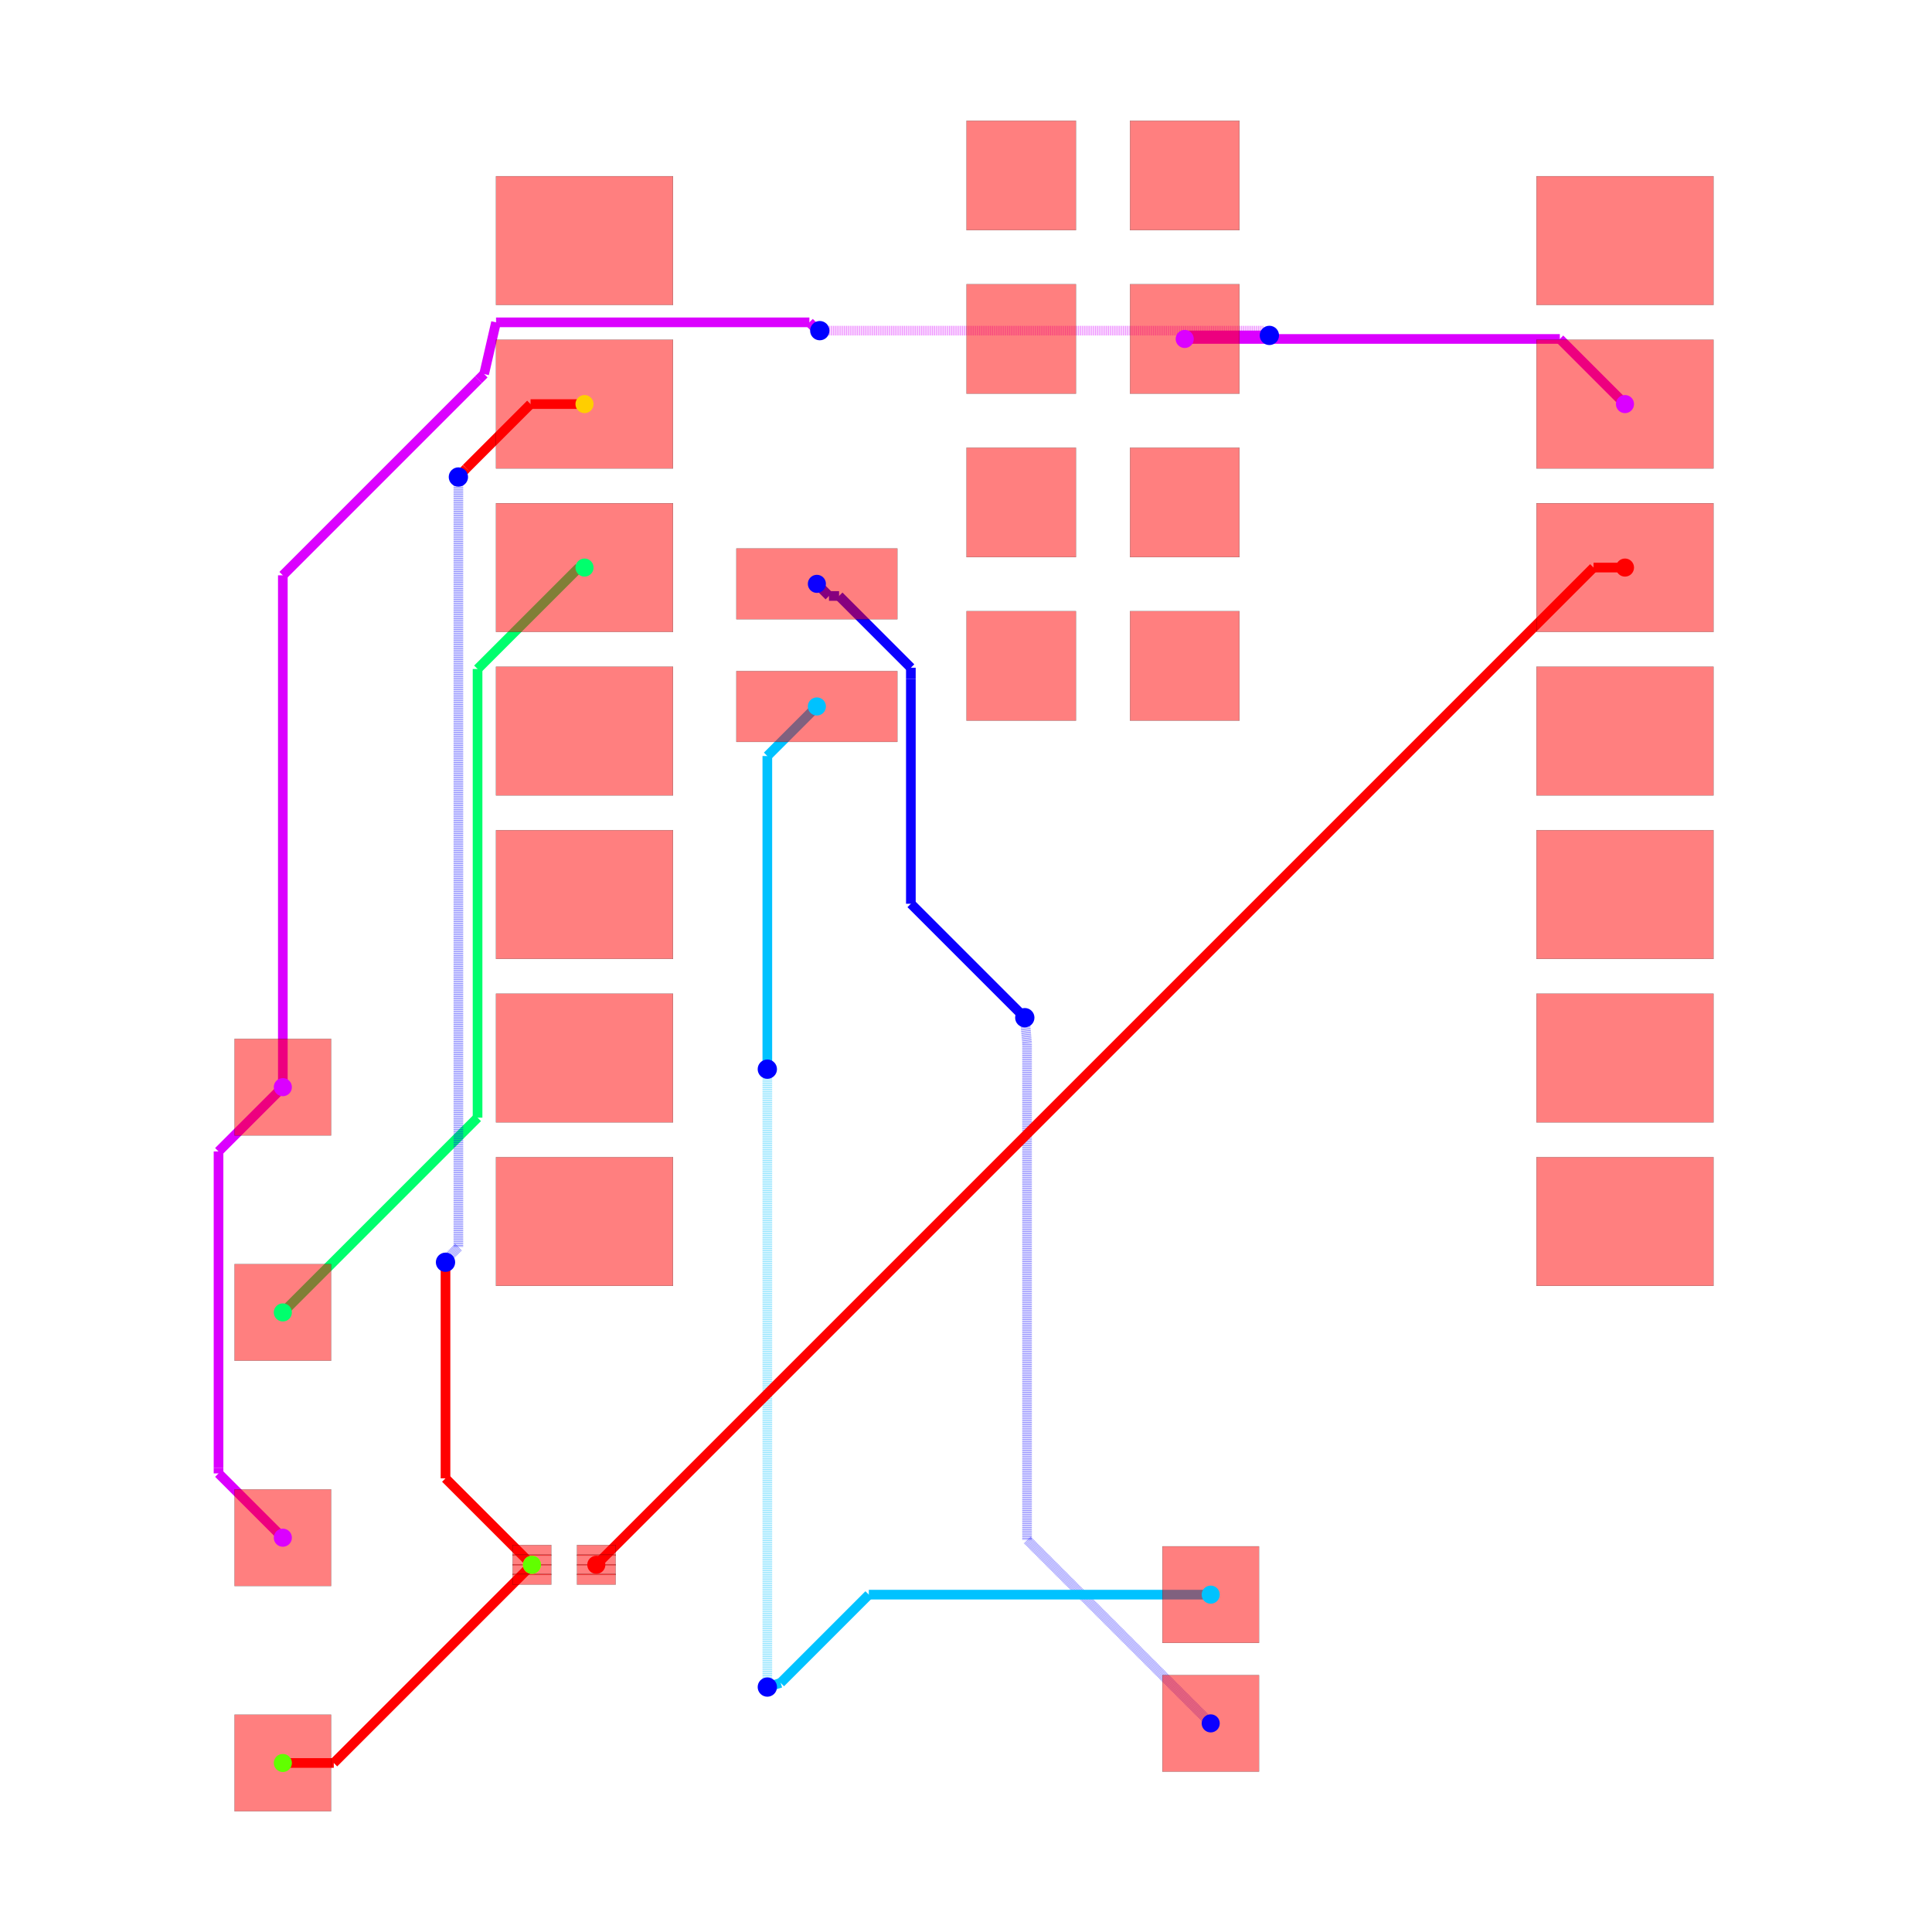
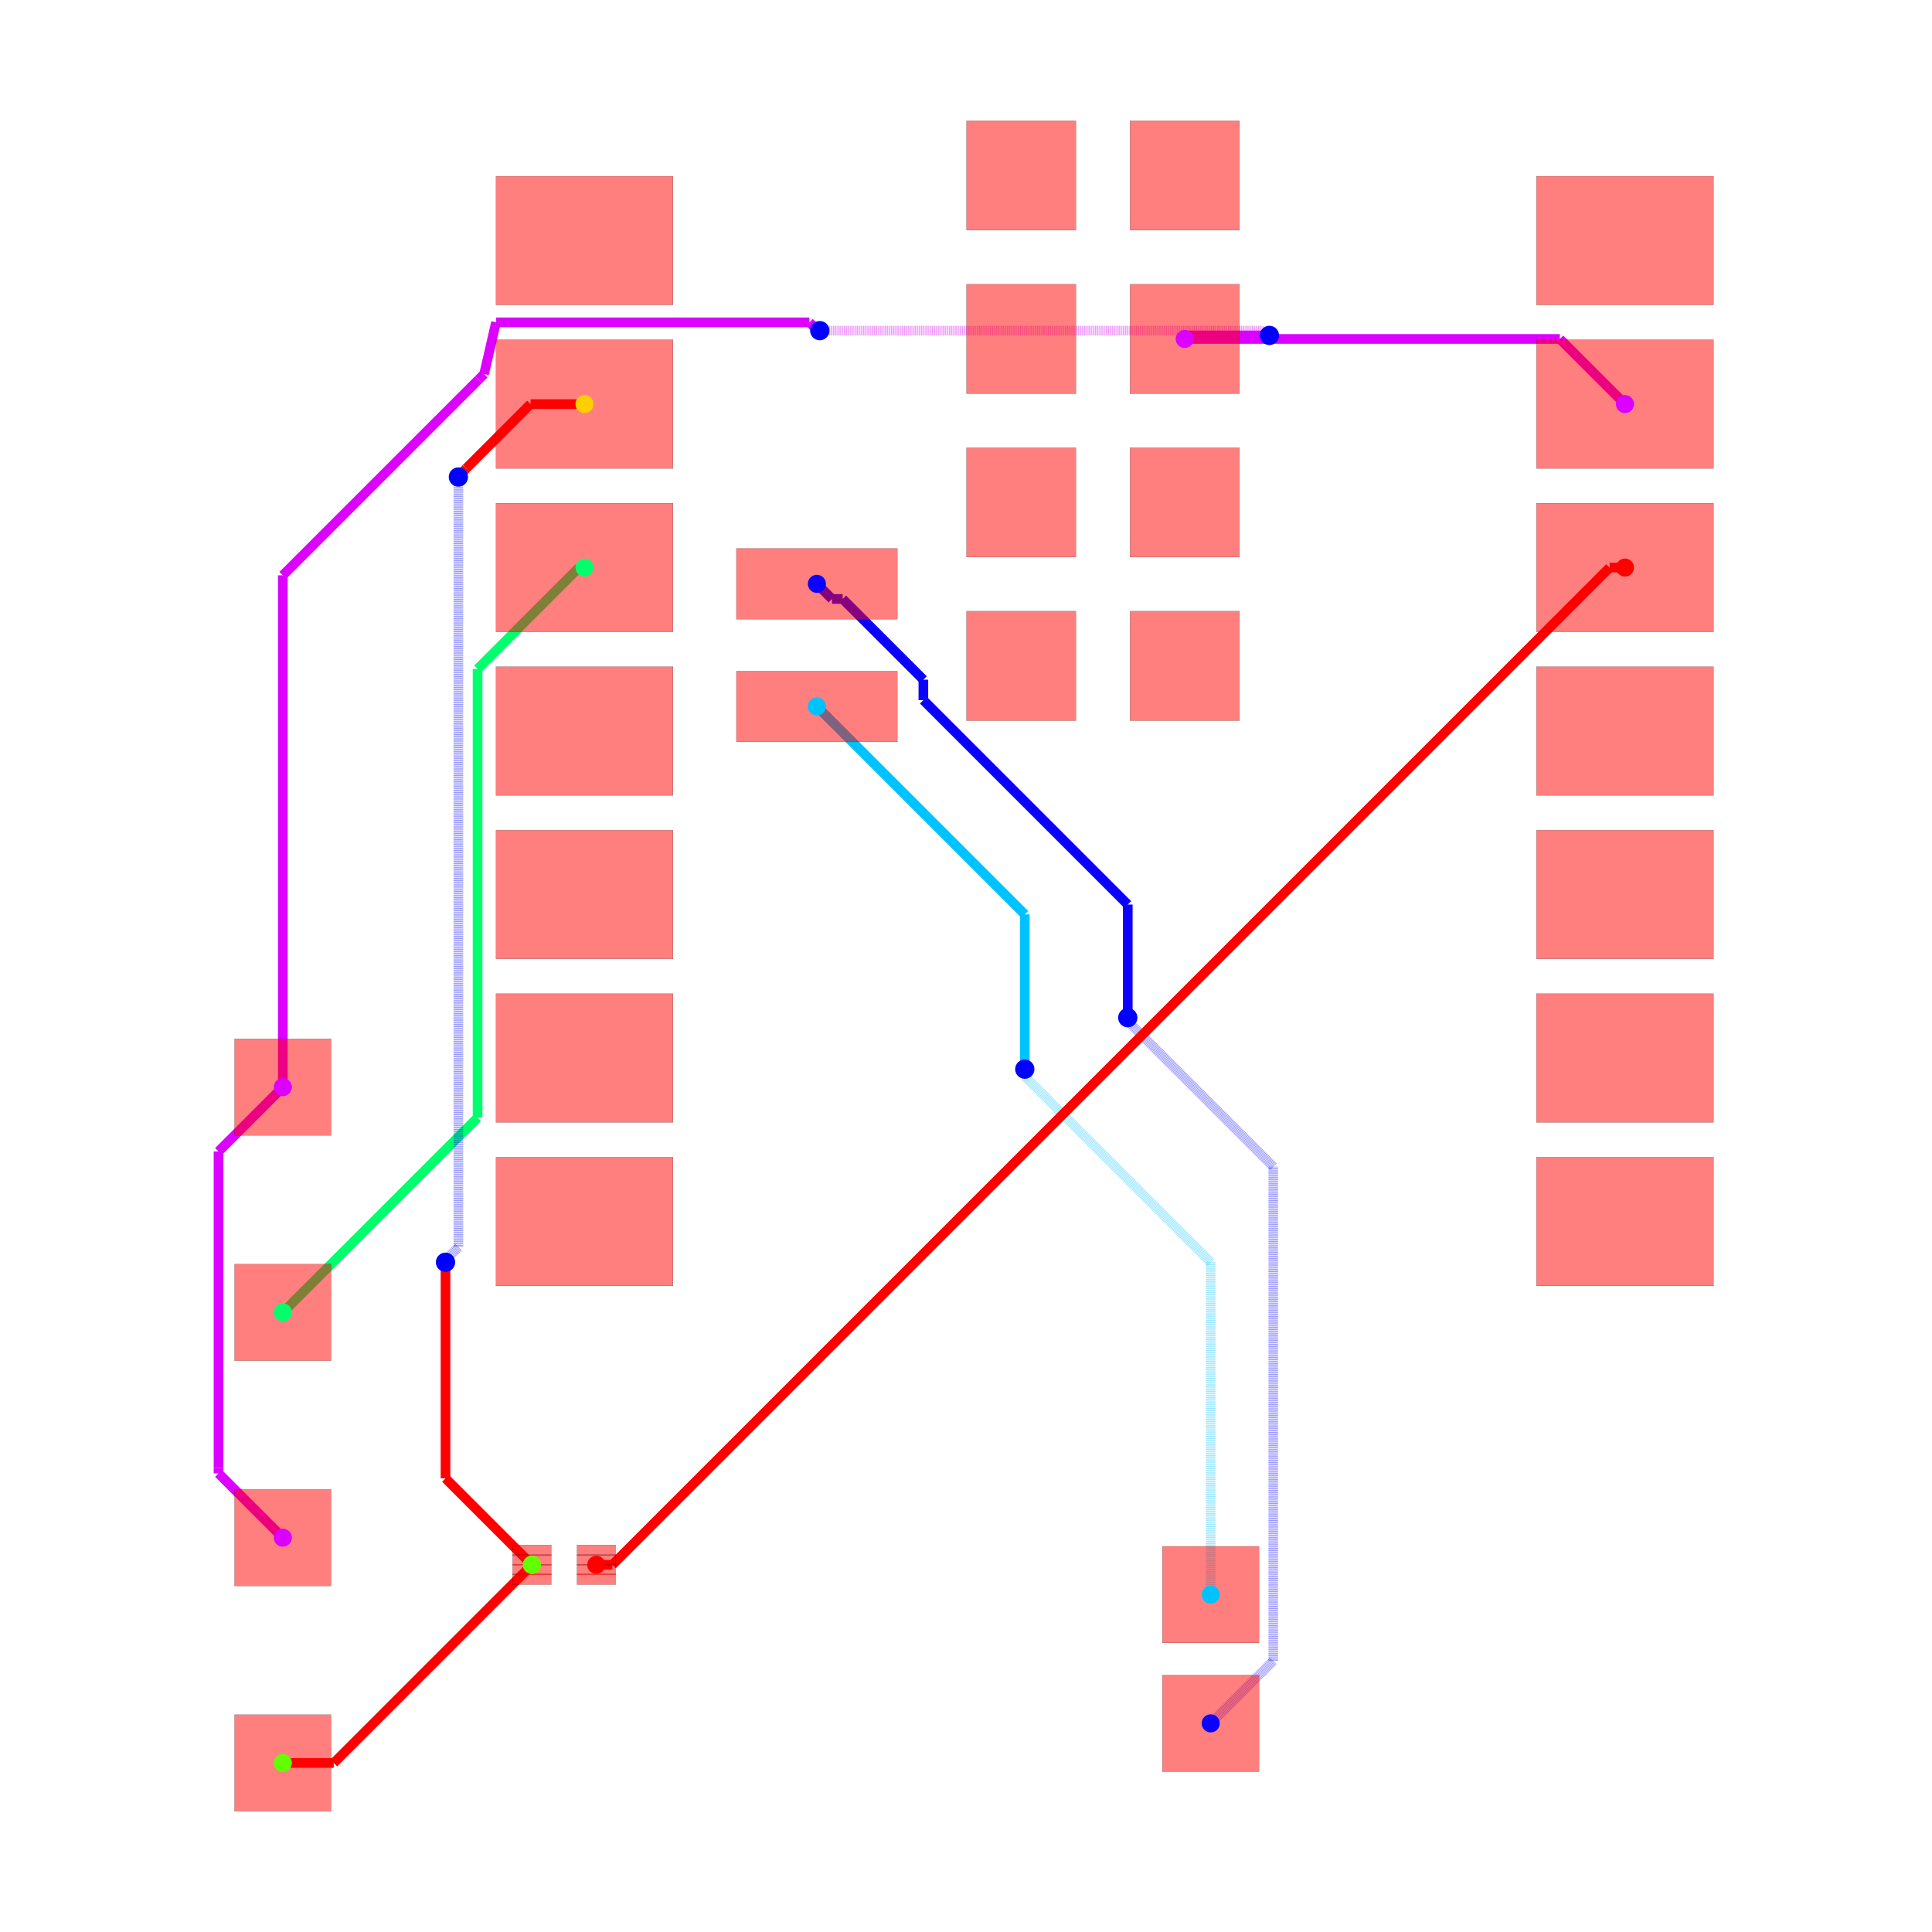
<svg xmlns="http://www.w3.org/2000/svg" width="640" height="640" viewBox="0 0 640 640">
  <rect width="100%" height="100%" fill="white" />
  <g>
    <polyline data-points="3.2847720000000002,10.545 9.112772000000001,10.545" data-type="line" data-label="" points="392.453,112.28 516.715,112.28" fill="none" stroke="hsl(291.429, 100%, 50%)" stroke-width="3.198" />
  </g>
  <g>
    <polyline data-points="9.112772000000001,10.545 10.124772,9.533000000000001" data-type="line" data-label="" points="516.715,112.28 538.293,133.858" fill="none" stroke="hsl(291.429, 100%, 50%)" stroke-width="3.198" />
  </g>
  <g>
    <polyline data-points="-10.727385294299685,-1.079453643315949 -11.726441150295528,-2.0785094993117923" data-type="line" data-label="" points="93.692,360.132 72.39,381.434" fill="none" stroke="hsl(291.429, 100%, 50%)" stroke-width="3.198" />
  </g>
  <g>
    <polyline data-points="-11.726441150295528,-2.0785094993117923 -11.726441150295528,-6.993589819325838" data-type="line" data-label="" points="72.39,381.434 72.39,486.231" fill="none" stroke="hsl(291.429, 100%, 50%)" stroke-width="3.198" />
  </g>
  <g>
    <polyline data-points="-11.726441150295528,-6.993589819325838 -11.726441150295528,-7.080397787320106" data-type="line" data-label="" points="72.39,486.231 72.39,488.082" fill="none" stroke="hsl(291.429, 100%, 50%)" stroke-width="3.198" />
  </g>
  <g>
    <polyline data-points="-11.726441150295528,-7.080397787320106 -10.727385294299685,-8.079453643315949" data-type="line" data-label="" points="72.39,488.082 93.692,509.383" fill="none" stroke="hsl(291.429, 100%, 50%)" stroke-width="3.198" />
  </g>
  <g>
    <polyline data-points="-10.727385294299685,-1.079453643315949 -10.727385294299685,6.872614705700314" data-type="line" data-label="" points="93.692,360.132 93.692,190.581" fill="none" stroke="hsl(291.429, 100%, 50%)" stroke-width="3.198" />
  </g>
  <g>
    <polyline data-points="-10.727385294299685,6.872614705700314 -7.688397638391501,9.911602361608498" data-type="line" data-label="" points="93.692,190.581 158.488,125.785" fill="none" stroke="hsl(291.429, 100%, 50%)" stroke-width="3.198" />
  </g>
  <g>
    <polyline data-points="-7.688397638391501,9.911602361608498 -7.599999999999999,10" data-type="line" data-label="" points="158.488,125.785 160.372,123.9" fill="none" stroke="hsl(291.429, 100%, 50%)" stroke-width="3.198" />
  </g>
  <g>
    <polyline data-points="-7.599999999999999,10 -7.599999999999999,10" data-type="line" data-label="" points="160.372,123.9 160.372,123.9" fill="none" stroke="hsl(291.429, 100%, 50%)" stroke-width="3.198" />
  </g>
  <g>
    <polyline data-points="-7.599999999999999,10 -7.415227999999999,10.803" data-type="line" data-label="" points="160.372,123.9 164.312,106.779" fill="none" stroke="hsl(291.429, 100%, 50%)" stroke-width="3.198" />
  </g>
  <g>
    <polyline data-points="-7.415227999999999,10.803 -7.412399965417933,10.803" data-type="line" data-label="" points="164.312,106.779 164.372,106.779" fill="none" stroke="hsl(291.429, 100%, 50%)" stroke-width="3.198" />
  </g>
  <g>
    <polyline data-points="-7.412399965417933,10.803 -7.366177732710754,10.803" data-type="line" data-label="" points="164.372,106.779 165.358,106.779" fill="none" stroke="hsl(291.429, 100%, 50%)" stroke-width="3.198" />
  </g>
  <g>
    <polyline data-points="-7.366177732710754,10.803 -2.546525891172993,10.803" data-type="line" data-label="" points="165.358,106.779 268.12,106.779" fill="none" stroke="hsl(291.429, 100%, 50%)" stroke-width="3.198" />
  </g>
  <g>
    <polyline data-points="-2.546525891172993,10.803 -2.420053812716028,10.676527921543036" data-type="line" data-label="" points="268.12,106.779 270.817,109.476" fill="none" stroke="hsl(291.429, 100%, 50%)" stroke-width="3.198" />
  </g>
  <g>
    <polyline data-points="-2.420053812716028,10.676527921543036 -2.3852279999999997,10.674" data-type="line" data-label="" points="270.817,109.476 271.56,109.53" fill="none" stroke="hsl(291.429, 100%, 50%)" stroke-width="3.198" />
  </g>
  <g>
    <polyline data-points="-2.3852279999999997,10.674 4.5075919653999135,10.674" data-type="line" data-label="" points="271.56,109.53 418.526,109.53" fill="none" stroke="rgba(217,0,255,0.5)" stroke-width="3.198" stroke-dasharray="0.2 0.2" />
  </g>
  <g>
    <polyline data-points="4.5075919653999135,10.674 4.5815919653999115,10.600000000000001" data-type="line" data-label="" points="418.526,109.53 420.103,111.108" fill="none" stroke="rgba(217,0,255,0.5)" stroke-width="3.198" stroke-dasharray="0.2 0.2" />
  </g>
  <g>
    <polyline data-points="4.5815919653999115,10.600000000000001 4.6000000000000005,10.600000000000001" data-type="line" data-label="" points="420.103,111.108 420.496,111.108" fill="none" stroke="rgba(217,0,255,0.5)" stroke-width="3.198" stroke-dasharray="0.2 0.2" />
  </g>
  <g>
    <polyline data-points="4.6000000000000005,10.600000000000001 3.3397720000000017,10.600000000000001" data-type="line" data-label="" points="420.496,111.108 393.626,111.108" fill="none" stroke="hsl(291.429, 100%, 50%)" stroke-width="3.198" />
  </g>
  <g>
    <polyline data-points="3.3397720000000017,10.600000000000001 3.2847720000000002,10.545" data-type="line" data-label="" points="393.626,111.108 392.453,112.28" fill="none" stroke="hsl(291.429, 100%, 50%)" stroke-width="3.198" />
  </g>
  <g>
-     <polyline data-points="3.6885631738662035,-10.96420520580684 0.8350050327567087,-8.110647064697345" data-type="line" data-label="" points="401.063,570.891 340.22,510.048" fill="none" stroke="rgba(8,0,255,0.5)" stroke-width="3.198" stroke-dasharray="0.2 0.2" />
-   </g>
-   <g>
-     <polyline data-points="0.8350050327567087,-8.110647064697345 0.8350050327567086,-0.396483340332634" data-type="line" data-label="" points="340.22,510.048 340.22,345.57" fill="none" stroke="rgba(8,0,255,0.5)" stroke-width="3.198" stroke-dasharray="0.2 0.2" />
-   </g>
-   <g>
-     <polyline data-points="0.8350050327567086,-0.396483340332634 0.8,4.440892098500626e-16" data-type="line" data-label="" points="340.22,345.57 339.474,337.116" fill="none" stroke="rgba(8,0,255,0.5)" stroke-width="3.198" stroke-dasharray="0.2 0.2" />
-   </g>
-   <g>
-     <polyline data-points="0.8,4.440892098500626e-16 -0.9699806504880939,1.7699806504880944" data-type="line" data-label="" points="339.474,337.116 301.735,299.378" fill="none" stroke="hsl(242.857, 100%, 50%)" stroke-width="3.198" />
-   </g>
-   <g>
-     <polyline data-points="-0.9699806504880939,1.7699806504880944 -0.9699806504880939,5.265562460925846" data-type="line" data-label="" points="301.735,299.378 301.735,224.846" fill="none" stroke="hsl(242.857, 100%, 50%)" stroke-width="3.198" />
-   </g>
-   <g>
-     <polyline data-points="-0.9699806504880939,5.265562460925846 -0.9699806504880939,5.436415262343685" data-type="line" data-label="" points="301.735,224.846 301.735,221.203" fill="none" stroke="hsl(242.857, 100%, 50%)" stroke-width="3.198" />
-   </g>
-   <g>
-     <polyline data-points="-0.9699806504880939,5.436415262343685 -2.0853992947832394,6.55183390663883" data-type="line" data-label="" points="301.735,221.203 277.952,197.421" fill="none" stroke="hsl(242.857, 100%, 50%)" stroke-width="3.198" />
-   </g>
-   <g>
-     <polyline data-points="-2.0853992947832394,6.55183390663883 -2.2420619066388294,6.55183390663883" data-type="line" data-label="" points="277.952,197.421 274.612,197.421" fill="none" stroke="hsl(242.857, 100%, 50%)" stroke-width="3.198" />
-   </g>
-   <g>
-     <polyline data-points="-2.2420619066388294,6.55183390663883 -2.4302279999999996,6.74" data-type="line" data-label="" points="274.612,197.421 270.6,193.409" fill="none" stroke="hsl(242.857, 100%, 50%)" stroke-width="3.198" />
-   </g>
-   <g>
-     <polyline data-points="3.6885631738662035,-8.96420520580684 -1.6228740678362734,-8.96420520580684" data-type="line" data-label="" points="401.063,528.248 287.814,528.248" fill="none" stroke="hsl(194.286, 100%, 50%)" stroke-width="3.198" />
-   </g>
-   <g>
-     <polyline data-points="-1.6228740678362734,-8.96420520580684 -2.9935774349583757,-10.334908572928942" data-type="line" data-label="" points="287.814,528.248 258.589,557.473" fill="none" stroke="hsl(194.286, 100%, 50%)" stroke-width="3.198" />
-   </g>
-   <g>
-     <polyline data-points="-2.9935774349583757,-10.334908572928942 -3.2,-10.399999999999999" data-type="line" data-label="" points="258.589,557.473 254.187,558.861" fill="none" stroke="hsl(194.286, 100%, 50%)" stroke-width="3.198" />
-   </g>
-   <g>
-     <polyline data-points="-3.2,-10.399999999999999 -3.2,-0.9011679606810136" data-type="line" data-label="" points="254.187,558.861 254.187,356.331" fill="none" stroke="rgba(0,195,255,0.5)" stroke-width="3.198" stroke-dasharray="0.2 0.2" />
-   </g>
-   <g>
-     <polyline data-points="-3.2,-0.9011679606810136 -3.2,-0.9011679606810136" data-type="line" data-label="" points="254.187,356.331 254.187,356.331" fill="none" stroke="rgba(0,195,255,0.5)" stroke-width="3.198" stroke-dasharray="0.2 0.2" />
-   </g>
-   <g>
-     <polyline data-points="-3.2,-0.9011679606810136 -3.2,-0.8000000000000003" data-type="line" data-label="" points="254.187,356.331 254.187,354.174" fill="none" stroke="rgba(0,195,255,0.5)" stroke-width="3.198" stroke-dasharray="0.2 0.2" />
-   </g>
-   <g>
-     <polyline data-points="-3.2,-0.8000000000000003 -3.2,4.065227999999999" data-type="line" data-label="" points="254.187,354.174 254.187,250.439" fill="none" stroke="hsl(194.286, 100%, 50%)" stroke-width="3.198" />
-   </g>
-   <g>
-     <polyline data-points="-3.2,4.065227999999999 -2.4302279999999996,4.835" data-type="line" data-label="" points="254.187,250.439 270.6,234.026" fill="none" stroke="hsl(194.286, 100%, 50%)" stroke-width="3.198" />
+     <polyline data-points="3.6885631738662035,-10.96420520580684 4.6603225523118885,-9.992445827361156" data-type="line" data-label="" points="401.063,570.891 421.782,550.171" fill="none" stroke="rgba(8,0,255,0.5)" stroke-width="3.198" stroke-dasharray="0.2 0.2" />
+   </g>
+   <g>
+     <polyline data-points="4.6603225523118885,-9.992445827361156 4.6603225523118885,-2.6170137941814344" data-type="line" data-label="" points="421.782,550.171 421.782,392.915" fill="none" stroke="rgba(8,0,255,0.5)" stroke-width="3.198" stroke-dasharray="0.2 0.2" />
+   </g>
+   <g>
+     <polyline data-points="4.6603225523118885,-2.6170137941814344 4.6603225523118885,-2.3141851778539477" data-type="line" data-label="" points="421.782,392.915 421.782,386.459" fill="none" stroke="rgba(8,0,255,0.5)" stroke-width="3.198" stroke-dasharray="0.2 0.2" />
+   </g>
+   <g>
+     <polyline data-points="4.6603225523118885,-2.3141851778539477 2.4000000000000004,-0.05386262554205962" data-type="line" data-label="" points="421.782,386.459 373.588,338.265" fill="none" stroke="rgba(8,0,255,0.5)" stroke-width="3.198" stroke-dasharray="0.2 0.2" />
+   </g>
+   <g>
+     <polyline data-points="2.4000000000000004,-0.05386262554205962 2.4000000000000004,4.440892098500626e-16" data-type="line" data-label="" points="373.588,338.265 373.588,337.116" fill="none" stroke="rgba(8,0,255,0.5)" stroke-width="3.198" stroke-dasharray="0.2 0.2" />
+   </g>
+   <g>
+     <polyline data-points="2.4000000000000004,4.440892098500626e-16 2.4000000000000004,1.7575112274221172" data-type="line" data-label="" points="373.588,337.116 373.588,299.643" fill="none" stroke="hsl(242.857, 100%, 50%)" stroke-width="3.198" />
+   </g>
+   <g>
+     <polyline data-points="2.4000000000000004,1.7575112274221172 -0.7757537141552882,4.933264941577406" data-type="line" data-label="" points="373.588,299.643 305.876,231.931" fill="none" stroke="hsl(242.857, 100%, 50%)" stroke-width="3.198" />
+   </g>
+   <g>
+     <polyline data-points="-0.7757537141552882,4.933264941577406 -0.7757537141552882,5.2509684132046015" data-type="line" data-label="" points="305.876,231.931 305.876,225.157" fill="none" stroke="hsl(242.857, 100%, 50%)" stroke-width="3.198" />
+   </g>
+   <g>
+     <polyline data-points="-0.7757537141552882,5.2509684132046015 -2.0295712707909574,6.504785969840271" data-type="line" data-label="" points="305.876,225.157 279.143,198.424" fill="none" stroke="hsl(242.857, 100%, 50%)" stroke-width="3.198" />
+   </g>
+   <g>
+     <polyline data-points="-2.0295712707909574,6.504785969840271 -2.1950139698402706,6.504785969840271" data-type="line" data-label="" points="279.143,198.424 275.615,198.424" fill="none" stroke="hsl(242.857, 100%, 50%)" stroke-width="3.198" />
+   </g>
+   <g>
+     <polyline data-points="-2.1950139698402706,6.504785969840271 -2.4302279999999996,6.74" data-type="line" data-label="" points="275.615,198.424 270.6,193.409" fill="none" stroke="hsl(242.857, 100%, 50%)" stroke-width="3.198" />
+   </g>
+   <g>
+     <polyline data-points="3.6885631738662035,-8.96420520580684 3.6885631738662035,-3.799417349901182" data-type="line" data-label="" points="401.063,528.248 401.063,418.126" fill="none" stroke="rgba(0,195,255,0.5)" stroke-width="3.198" stroke-dasharray="0.2 0.2" />
+   </g>
+   <g>
+     <polyline data-points="3.6885631738662035,-3.799417349901182 0.8,-0.9108541760349781" data-type="line" data-label="" points="401.063,418.126 339.474,356.537" fill="none" stroke="rgba(0,195,255,0.5)" stroke-width="3.198" stroke-dasharray="0.2 0.2" />
+   </g>
+   <g>
+     <polyline data-points="0.8,-0.9108541760349781 0.8,-0.8" data-type="line" data-label="" points="339.474,356.537 339.474,354.174" fill="none" stroke="rgba(0,195,255,0.5)" stroke-width="3.198" stroke-dasharray="0.2 0.2" />
+   </g>
+   <g>
+     <polyline data-points="0.8,-0.8 0.8,1.6047720000000005" data-type="line" data-label="" points="339.474,354.174 339.474,302.9" fill="none" stroke="hsl(194.286, 100%, 50%)" stroke-width="3.198" />
+   </g>
+   <g>
+     <polyline data-points="0.8,1.6047720000000005 -2.4302279999999996,4.835" data-type="line" data-label="" points="339.474,302.9 270.6,234.026" fill="none" stroke="hsl(194.286, 100%, 50%)" stroke-width="3.198" />
  </g>
  <g>
    <polyline data-points="-10.727385294299685,-4.579453643315949 -7.7019411516170315,-1.5540095006332955" data-type="line" data-label="" points="93.692,434.758 158.199,370.25" fill="none" stroke="hsl(145.714, 100%, 50%)" stroke-width="3.198" />
  </g>
  <g>
    <polyline data-points="-7.7019411516170315,-1.5540095006332955 -7.7019411516170315,5.417267506223029" data-type="line" data-label="" points="158.199,370.25 158.199,221.612" fill="none" stroke="hsl(145.714, 100%, 50%)" stroke-width="3.198" />
  </g>
  <g>
    <polyline data-points="-7.7019411516170315,5.417267506223029 -6.12620865784006,6.993" data-type="line" data-label="" points="158.199,221.612 191.796,188.015" fill="none" stroke="hsl(145.714, 100%, 50%)" stroke-width="3.198" />
  </g>
  <g>
    <polyline data-points="-6.12620865784006,6.993 -6.040227999999999,6.993" data-type="line" data-label="" points="191.796,188.015 193.629,188.015" fill="none" stroke="hsl(145.714, 100%, 50%)" stroke-width="3.198" />
  </g>
  <g>
    <polyline data-points="-10.727385294299685,-11.579453643315949 -9.9359106021855,-11.579453643315949" data-type="line" data-label="" points="93.692,584.009 110.567,584.009" fill="none" stroke="red" stroke-width="3.198" />
  </g>
  <g>
    <polyline data-points="-9.9359106021855,-11.579453643315949 -6.856893060790263,-8.500436101920712" data-type="line" data-label="" points="110.567,584.009 176.217,518.359" fill="none" stroke="red" stroke-width="3.198" />
  </g>
  <g>
    <polyline data-points="-6.040227999999999,9.533000000000001 -6.878497539400442,9.533000000000001" data-type="line" data-label="" points="193.629,133.858 175.756,133.858" fill="none" stroke="red" stroke-width="3.198" />
  </g>
  <g>
    <polyline data-points="-6.878497539400442,9.533000000000001 -7.8766769828863055,8.534820556514138" data-type="line" data-label="" points="175.756,133.858 154.473,155.14" fill="none" stroke="red" stroke-width="3.198" />
  </g>
  <g>
    <polyline data-points="-7.8766769828863055,8.534820556514138 -8,8.399999999999999" data-type="line" data-label="" points="154.473,155.14 151.844,158.015" fill="none" stroke="red" stroke-width="3.198" />
  </g>
  <g>
    <polyline data-points="-8,8.399999999999999 -8,-3.5660042390702054" data-type="line" data-label="" points="151.844,158.015 151.844,413.149" fill="none" stroke="rgba(0,0,255,0.5)" stroke-width="3.198" stroke-dasharray="0.2 0.2" />
  </g>
  <g>
    <polyline data-points="-8,-3.5660042390702054 -8.2,-3.7660042390702047" data-type="line" data-label="" points="151.844,413.149 147.579,417.414" fill="none" stroke="rgba(0,0,255,0.5)" stroke-width="3.198" stroke-dasharray="0.2 0.2" />
  </g>
  <g>
    <polyline data-points="-8.2,-3.7660042390702047 -8.2,-3.8000000000000003" data-type="line" data-label="" points="147.579,417.414 147.579,418.138" fill="none" stroke="rgba(0,0,255,0.5)" stroke-width="3.198" stroke-dasharray="0.2 0.2" />
  </g>
  <g>
    <polyline data-points="-8.2,-3.8000000000000003 -8.2,-7.157329162710976" data-type="line" data-label="" points="147.579,418.138 147.579,489.722" fill="none" stroke="red" stroke-width="3.198" />
  </g>
  <g>
    <polyline data-points="-8.2,-7.157329162710976 -6.856893060790263,-8.500436101920712" data-type="line" data-label="" points="147.579,489.722 176.217,518.359" fill="none" stroke="red" stroke-width="3.198" />
  </g>
  <g>
-     <polyline data-points="10.124772,6.993 9.63654304113045,6.993" data-type="line" data-label="" points="538.293,188.015 527.883,188.015" fill="none" stroke="hsl(0, 100%, 50%)" stroke-width="3.198" />
-   </g>
-   <g>
-     <polyline data-points="9.63654304113045,6.993 -5.856893060790263,-8.500436101920712" data-type="line" data-label="" points="527.883,188.015 197.538,518.359" fill="none" stroke="hsl(0, 100%, 50%)" stroke-width="3.198" />
+     <polyline data-points="10.124772,6.993 9.886316275091955,6.993" data-type="line" data-label="" points="538.293,188.015 533.208,188.015" fill="none" stroke="hsl(0, 100%, 50%)" stroke-width="3.198" />
+   </g>
+   <g>
+     <polyline data-points="9.886316275091955,6.993 -5.607119826828757,-8.500436101920712" data-type="line" data-label="" points="533.208,188.015 202.864,518.359" fill="none" stroke="hsl(0, 100%, 50%)" stroke-width="3.198" />
+   </g>
+   <g>
+     <polyline data-points="-5.607119826828757,-8.500436101920712 -5.856893060790263,-8.500436101920712" data-type="line" data-label="" points="202.864,518.359 197.538,518.359" fill="none" stroke="hsl(0, 100%, 50%)" stroke-width="3.198" />
+   </g>
+   <g>
+     <polyline data-points="-5.856893060790263,-8.500436101920712 -5.856893060790263,-8.500436101920712" data-type="line" data-label="" points="197.538,518.359 197.538,518.359" fill="none" stroke="hsl(0, 100%, 50%)" stroke-width="3.198" />
  </g>
  <g>
    <rect data-type="rect" data-label="" data-x="-5.856893060790263" data-y="-8.275436101920713" x="191.142" y="511.803" width="12.793" height="3.518" fill="rgba(255,0,0,0.5)" stroke="black" stroke-width="0.047" />
  </g>
  <g>
    <rect data-type="rect" data-label="" data-x="-5.856893060790263" data-y="-8.425436101920713" x="191.142" y="515.001" width="12.793" height="3.518" fill="rgba(255,0,0,0.5)" stroke="black" stroke-width="0.047" />
  </g>
  <g>
    <rect data-type="rect" data-label="" data-x="-5.856893060790263" data-y="-8.575436101920712" x="191.142" y="518.199" width="12.793" height="3.518" fill="rgba(255,0,0,0.5)" stroke="black" stroke-width="0.047" />
  </g>
  <g>
    <rect data-type="rect" data-label="" data-x="-5.856893060790263" data-y="-8.725436101920712" x="191.142" y="521.398" width="12.793" height="3.518" fill="rgba(255,0,0,0.5)" stroke="black" stroke-width="0.047" />
  </g>
  <g>
    <rect data-type="rect" data-label="" data-x="-6.856893060790263" data-y="-8.275436101920713" x="169.82" y="511.803" width="12.793" height="3.518" fill="rgba(255,0,0,0.5)" stroke="black" stroke-width="0.047" />
  </g>
  <g>
    <rect data-type="rect" data-label="" data-x="-6.856893060790263" data-y="-8.425436101920713" x="169.82" y="515.001" width="12.793" height="3.518" fill="rgba(255,0,0,0.5)" stroke="black" stroke-width="0.047" />
  </g>
  <g>
    <rect data-type="rect" data-label="" data-x="-6.856893060790263" data-y="-8.575436101920712" x="169.82" y="518.199" width="12.793" height="3.518" fill="rgba(255,0,0,0.5)" stroke="black" stroke-width="0.047" />
  </g>
  <g>
    <rect data-type="rect" data-label="" data-x="-6.856893060790263" data-y="-8.725436101920712" x="169.82" y="521.398" width="12.793" height="3.518" fill="rgba(255,0,0,0.5)" stroke="black" stroke-width="0.047" />
  </g>
  <g>
    <rect data-type="rect" data-label="" data-x="-6.040227999999999" data-y="12.073" x="164.312" y="58.379" width="58.634" height="42.643" fill="rgba(255,0,0,0.5)" stroke="black" stroke-width="0.047" />
  </g>
  <g>
    <rect data-type="rect" data-label="" data-x="-6.040227999999999" data-y="9.533000000000001" x="164.312" y="112.536" width="58.634" height="42.643" fill="rgba(255,0,0,0.5)" stroke="black" stroke-width="0.047" />
  </g>
  <g>
    <rect data-type="rect" data-label="" data-x="-6.040227999999999" data-y="6.993" x="164.312" y="166.693" width="58.634" height="42.643" fill="rgba(255,0,0,0.5)" stroke="black" stroke-width="0.047" />
  </g>
  <g>
    <rect data-type="rect" data-label="" data-x="-6.040227999999999" data-y="4.453" x="164.312" y="220.85" width="58.634" height="42.643" fill="rgba(255,0,0,0.5)" stroke="black" stroke-width="0.047" />
  </g>
  <g>
    <rect data-type="rect" data-label="" data-x="-6.040227999999999" data-y="1.9129999999999998" x="164.312" y="275.007" width="58.634" height="42.643" fill="rgba(255,0,0,0.5)" stroke="black" stroke-width="0.047" />
  </g>
  <g>
    <rect data-type="rect" data-label="" data-x="-6.040227999999999" data-y="-0.6269999999999998" x="164.312" y="329.163" width="58.634" height="42.643" fill="rgba(255,0,0,0.5)" stroke="black" stroke-width="0.047" />
  </g>
  <g>
    <rect data-type="rect" data-label="" data-x="-6.040227999999999" data-y="-3.167" x="164.312" y="383.32" width="58.634" height="42.643" fill="rgba(255,0,0,0.5)" stroke="black" stroke-width="0.047" />
  </g>
  <g>
    <rect data-type="rect" data-label="" data-x="10.124772" data-y="-3.167" x="508.976" y="383.32" width="58.634" height="42.643" fill="rgba(255,0,0,0.5)" stroke="black" stroke-width="0.047" />
  </g>
  <g>
    <rect data-type="rect" data-label="" data-x="10.124772" data-y="-0.6269999999999998" x="508.976" y="329.163" width="58.634" height="42.643" fill="rgba(255,0,0,0.5)" stroke="black" stroke-width="0.047" />
  </g>
  <g>
    <rect data-type="rect" data-label="" data-x="10.124772" data-y="1.9129999999999998" x="508.976" y="275.007" width="58.634" height="42.643" fill="rgba(255,0,0,0.5)" stroke="black" stroke-width="0.047" />
  </g>
  <g>
    <rect data-type="rect" data-label="" data-x="10.124772" data-y="4.453" x="508.976" y="220.85" width="58.634" height="42.643" fill="rgba(255,0,0,0.5)" stroke="black" stroke-width="0.047" />
  </g>
  <g>
    <rect data-type="rect" data-label="" data-x="10.124772" data-y="6.993" x="508.976" y="166.693" width="58.634" height="42.643" fill="rgba(255,0,0,0.5)" stroke="black" stroke-width="0.047" />
  </g>
  <g>
    <rect data-type="rect" data-label="" data-x="10.124772" data-y="9.533000000000001" x="508.976" y="112.536" width="58.634" height="42.643" fill="rgba(255,0,0,0.5)" stroke="black" stroke-width="0.047" />
  </g>
  <g>
    <rect data-type="rect" data-label="" data-x="10.124772" data-y="12.073" x="508.976" y="58.379" width="58.634" height="42.643" fill="rgba(255,0,0,0.5)" stroke="black" stroke-width="0.047" />
  </g>
  <g>
    <rect data-type="rect" data-label="" data-x="-2.4302279999999996" data-y="4.835" x="243.948" y="222.3" width="53.304" height="23.454" fill="rgba(255,0,0,0.5)" stroke="black" stroke-width="0.047" />
  </g>
  <g>
    <rect data-type="rect" data-label="" data-x="-2.4302279999999996" data-y="6.74" x="243.948" y="181.682" width="53.304" height="23.454" fill="rgba(255,0,0,0.5)" stroke="black" stroke-width="0.047" />
  </g>
  <g>
    <rect data-type="rect" data-label="" data-x="0.7447720000000002" data-y="13.085" x="320.173" y="40" width="36.247" height="36.247" fill="rgba(255,0,0,0.5)" stroke="black" stroke-width="0.047" />
  </g>
  <g>
    <rect data-type="rect" data-label="" data-x="3.2847720000000002" data-y="13.085" x="374.33" y="40" width="36.247" height="36.247" fill="rgba(255,0,0,0.5)" stroke="black" stroke-width="0.047" />
  </g>
  <g>
    <rect data-type="rect" data-label="" data-x="0.7447720000000002" data-y="10.545" x="320.173" y="94.157" width="36.247" height="36.247" fill="rgba(255,0,0,0.5)" stroke="black" stroke-width="0.047" />
  </g>
  <g>
    <rect data-type="rect" data-label="" data-x="3.2847720000000002" data-y="10.545" x="374.33" y="94.157" width="36.247" height="36.247" fill="rgba(255,0,0,0.5)" stroke="black" stroke-width="0.047" />
  </g>
  <g>
    <rect data-type="rect" data-label="" data-x="0.7447720000000002" data-y="8.004999999999999" x="320.173" y="148.314" width="36.247" height="36.247" fill="rgba(255,0,0,0.5)" stroke="black" stroke-width="0.047" />
  </g>
  <g>
    <rect data-type="rect" data-label="" data-x="3.2847720000000002" data-y="8.004999999999999" x="374.33" y="148.314" width="36.247" height="36.247" fill="rgba(255,0,0,0.5)" stroke="black" stroke-width="0.047" />
  </g>
  <g>
    <rect data-type="rect" data-label="" data-x="0.7447720000000002" data-y="5.465" x="320.173" y="202.471" width="36.247" height="36.247" fill="rgba(255,0,0,0.5)" stroke="black" stroke-width="0.047" />
  </g>
  <g>
    <rect data-type="rect" data-label="" data-x="3.2847720000000002" data-y="5.465" x="374.33" y="202.471" width="36.247" height="36.247" fill="rgba(255,0,0,0.5)" stroke="black" stroke-width="0.047" />
  </g>
  <g>
    <rect data-type="rect" data-label="" data-x="3.6885631738662035" data-y="-10.96420520580684" x="385.071" y="554.9" width="31.982" height="31.982" fill="rgba(255,0,0,0.5)" stroke="black" stroke-width="0.047" />
  </g>
  <g>
    <rect data-type="rect" data-label="" data-x="3.6885631738662035" data-y="-8.96420520580684" x="385.071" y="512.256" width="31.982" height="31.982" fill="rgba(255,0,0,0.5)" stroke="black" stroke-width="0.047" />
  </g>
  <g>
    <rect data-type="rect" data-label="" data-x="-10.727385294299685" data-y="-11.579453643315949" x="77.7" y="568.018" width="31.982" height="31.982" fill="rgba(255,0,0,0.5)" stroke="black" stroke-width="0.047" />
  </g>
  <g>
    <rect data-type="rect" data-label="" data-x="-10.727385294299685" data-y="-8.079453643315949" x="77.7" y="493.392" width="31.982" height="31.982" fill="rgba(255,0,0,0.5)" stroke="black" stroke-width="0.047" />
  </g>
  <g>
    <rect data-type="rect" data-label="" data-x="-10.727385294299685" data-y="-4.579453643315949" x="77.7" y="418.766" width="31.982" height="31.982" fill="rgba(255,0,0,0.5)" stroke="black" stroke-width="0.047" />
  </g>
  <g>
    <rect data-type="rect" data-label="" data-x="-10.727385294299685" data-y="-1.079453643315949" x="77.7" y="344.141" width="31.982" height="31.982" fill="rgba(255,0,0,0.5)" stroke="black" stroke-width="0.047" />
  </g>
  <circle data-type="circle" data-label="" data-x="-2.3852279999999997" data-y="10.674" cx="271.56" cy="109.53" r="3.198" fill="blue" stroke="none" stroke-width="0.047" />
  <circle data-type="circle" data-label="" data-x="4.6000000000000005" data-y="10.600000000000001" cx="420.496" cy="111.108" r="3.198" fill="blue" stroke="none" stroke-width="0.047" />
-   <circle data-type="circle" data-label="" data-x="0.8" data-y="4.440892098500626e-16" cx="339.474" cy="337.116" r="3.198" fill="blue" stroke="none" stroke-width="0.047" />
-   <circle data-type="circle" data-label="" data-x="-3.2" data-y="-10.399999999999999" cx="254.187" cy="558.861" r="3.198" fill="blue" stroke="none" stroke-width="0.047" />
-   <circle data-type="circle" data-label="" data-x="-3.2" data-y="-0.8000000000000003" cx="254.187" cy="354.174" r="3.198" fill="blue" stroke="none" stroke-width="0.047" />
+   <circle data-type="circle" data-label="" data-x="2.4000000000000004" data-y="4.440892098500626e-16" cx="373.588" cy="337.116" r="3.198" fill="blue" stroke="none" stroke-width="0.047" />
+   <circle data-type="circle" data-label="" data-x="0.8" data-y="-0.8" cx="339.474" cy="354.174" r="3.198" fill="blue" stroke="none" stroke-width="0.047" />
  <circle data-type="circle" data-label="" data-x="-8" data-y="8.399999999999999" cx="151.844" cy="158.015" r="3.198" fill="blue" stroke="none" stroke-width="0.047" />
  <circle data-type="circle" data-label="" data-x="-8.2" data-y="-3.8000000000000003" cx="147.579" cy="418.138" r="3.198" fill="blue" stroke="none" stroke-width="0.047" />
  <g>
    <circle data-type="point" data-label="source_trace_2 source_trace_2 top" data-x="10.124772" data-y="6.993" cx="538.293" cy="188.015" r="3" fill="hsl(0, 100%, 50%)" />
  </g>
  <g>
    <circle data-type="point" data-label="source_trace_2 source_trace_2 top" data-x="-5.856893060790263" data-y="-8.500436101920712" cx="197.538" cy="518.359" r="3" fill="hsl(0, 100%, 50%)" />
  </g>
  <g>
    <circle data-type="point" data-label="source_trace_3 source_trace_3 top" data-x="-6.040227999999999" data-y="9.533000000000001" cx="193.629" cy="133.858" r="3" fill="hsl(48.571, 100%, 50%)" />
  </g>
  <g>
    <circle data-type="point" data-label="source_trace_3 source_trace_3 top" data-x="-6.856893060790263" data-y="-8.500436101920712" cx="176.217" cy="518.359" r="3" fill="hsl(48.571, 100%, 50%)" />
  </g>
  <g>
    <circle data-type="point" data-label="source_trace_4 source_trace_4 top" data-x="-6.856893060790263" data-y="-8.500436101920712" cx="176.217" cy="518.359" r="3" fill="hsl(97.143, 100%, 50%)" />
  </g>
  <g>
    <circle data-type="point" data-label="source_trace_4 source_trace_4 top" data-x="-10.727385294299685" data-y="-11.579453643315949" cx="93.692" cy="584.009" r="3" fill="hsl(97.143, 100%, 50%)" />
  </g>
  <g>
    <circle data-type="point" data-label="source_trace_6 source_trace_6 top" data-x="-6.040227999999999" data-y="6.993" cx="193.629" cy="188.015" r="3" fill="hsl(145.714, 100%, 50%)" />
  </g>
  <g>
    <circle data-type="point" data-label="source_trace_6 source_trace_6 top" data-x="-10.727385294299685" data-y="-4.579453643315949" cx="93.692" cy="434.758" r="3" fill="hsl(145.714, 100%, 50%)" />
  </g>
  <g>
    <circle data-type="point" data-label="source_trace_8 source_trace_8 top" data-x="-2.4302279999999996" data-y="4.835" cx="270.6" cy="234.026" r="3" fill="hsl(194.286, 100%, 50%)" />
  </g>
  <g>
    <circle data-type="point" data-label="source_trace_8 source_trace_8 top" data-x="3.6885631738662035" data-y="-8.96420520580684" cx="401.063" cy="528.248" r="3" fill="hsl(194.286, 100%, 50%)" />
  </g>
  <g>
    <circle data-type="point" data-label="source_trace_9 source_trace_9 top" data-x="-2.4302279999999996" data-y="6.74" cx="270.6" cy="193.409" r="3" fill="hsl(242.857, 100%, 50%)" />
  </g>
  <g>
    <circle data-type="point" data-label="source_trace_9 source_trace_9 top" data-x="3.6885631738662035" data-y="-10.96420520580684" cx="401.063" cy="570.891" r="3" fill="hsl(242.857, 100%, 50%)" />
  </g>
  <g>
    <circle data-type="point" data-label="source_net_0 source_net_0 top" data-x="10.124772" data-y="9.533000000000001" cx="538.293" cy="133.858" r="3" fill="hsl(291.429, 100%, 50%)" />
  </g>
  <g>
    <circle data-type="point" data-label="source_net_0 source_net_0 top" data-x="3.2847720000000002" data-y="10.545" cx="392.453" cy="112.28" r="3" fill="hsl(291.429, 100%, 50%)" />
  </g>
  <g>
    <circle data-type="point" data-label="source_net_0 source_net_0 top" data-x="-10.727385294299685" data-y="-8.079453643315949" cx="93.692" cy="509.383" r="3" fill="hsl(291.429, 100%, 50%)" />
  </g>
  <g>
    <circle data-type="point" data-label="source_net_0 source_net_0 top" data-x="-10.727385294299685" data-y="-1.079453643315949" cx="93.692" cy="360.132" r="3" fill="hsl(291.429, 100%, 50%)" />
  </g>
  <g id="crosshair" style="display: none">
    <line id="crosshair-h" y1="0" y2="640" stroke="#666" stroke-width="0.5" />
    <line id="crosshair-v" x1="0" x2="640" stroke="#666" stroke-width="0.5" />
    <text id="coordinates" font-family="monospace" font-size="12" fill="#666" />
  </g>
</svg>
